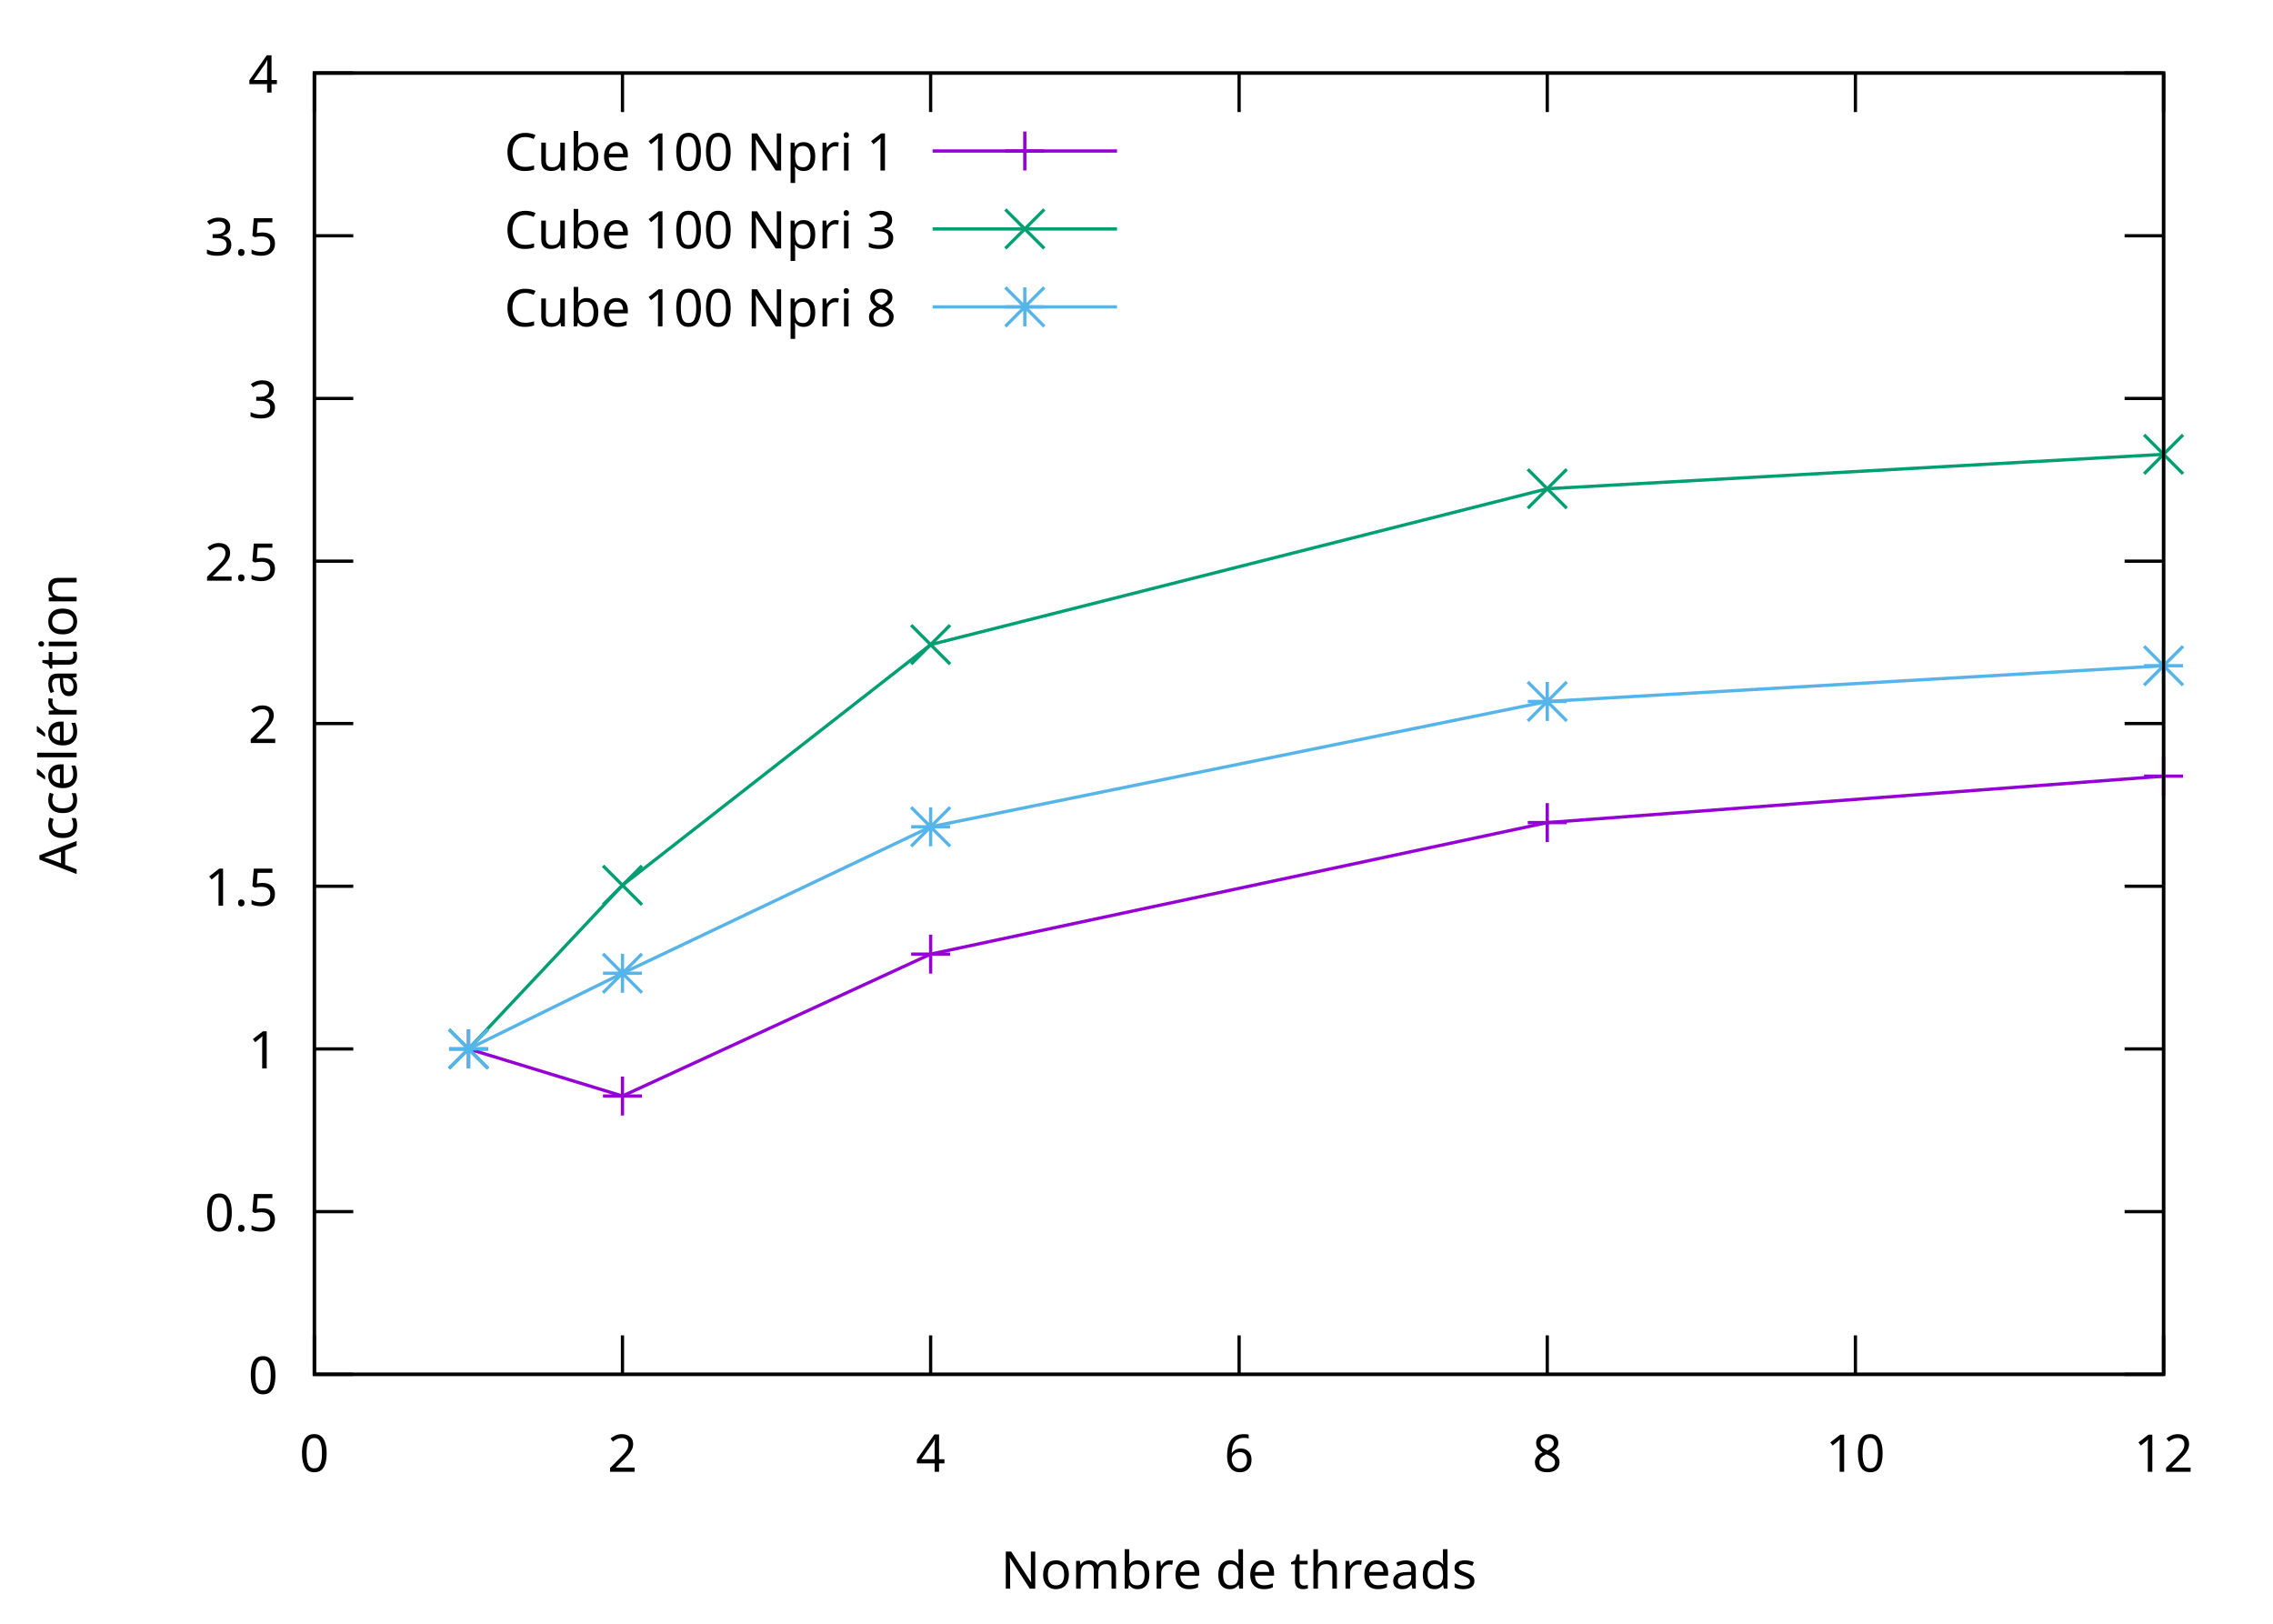
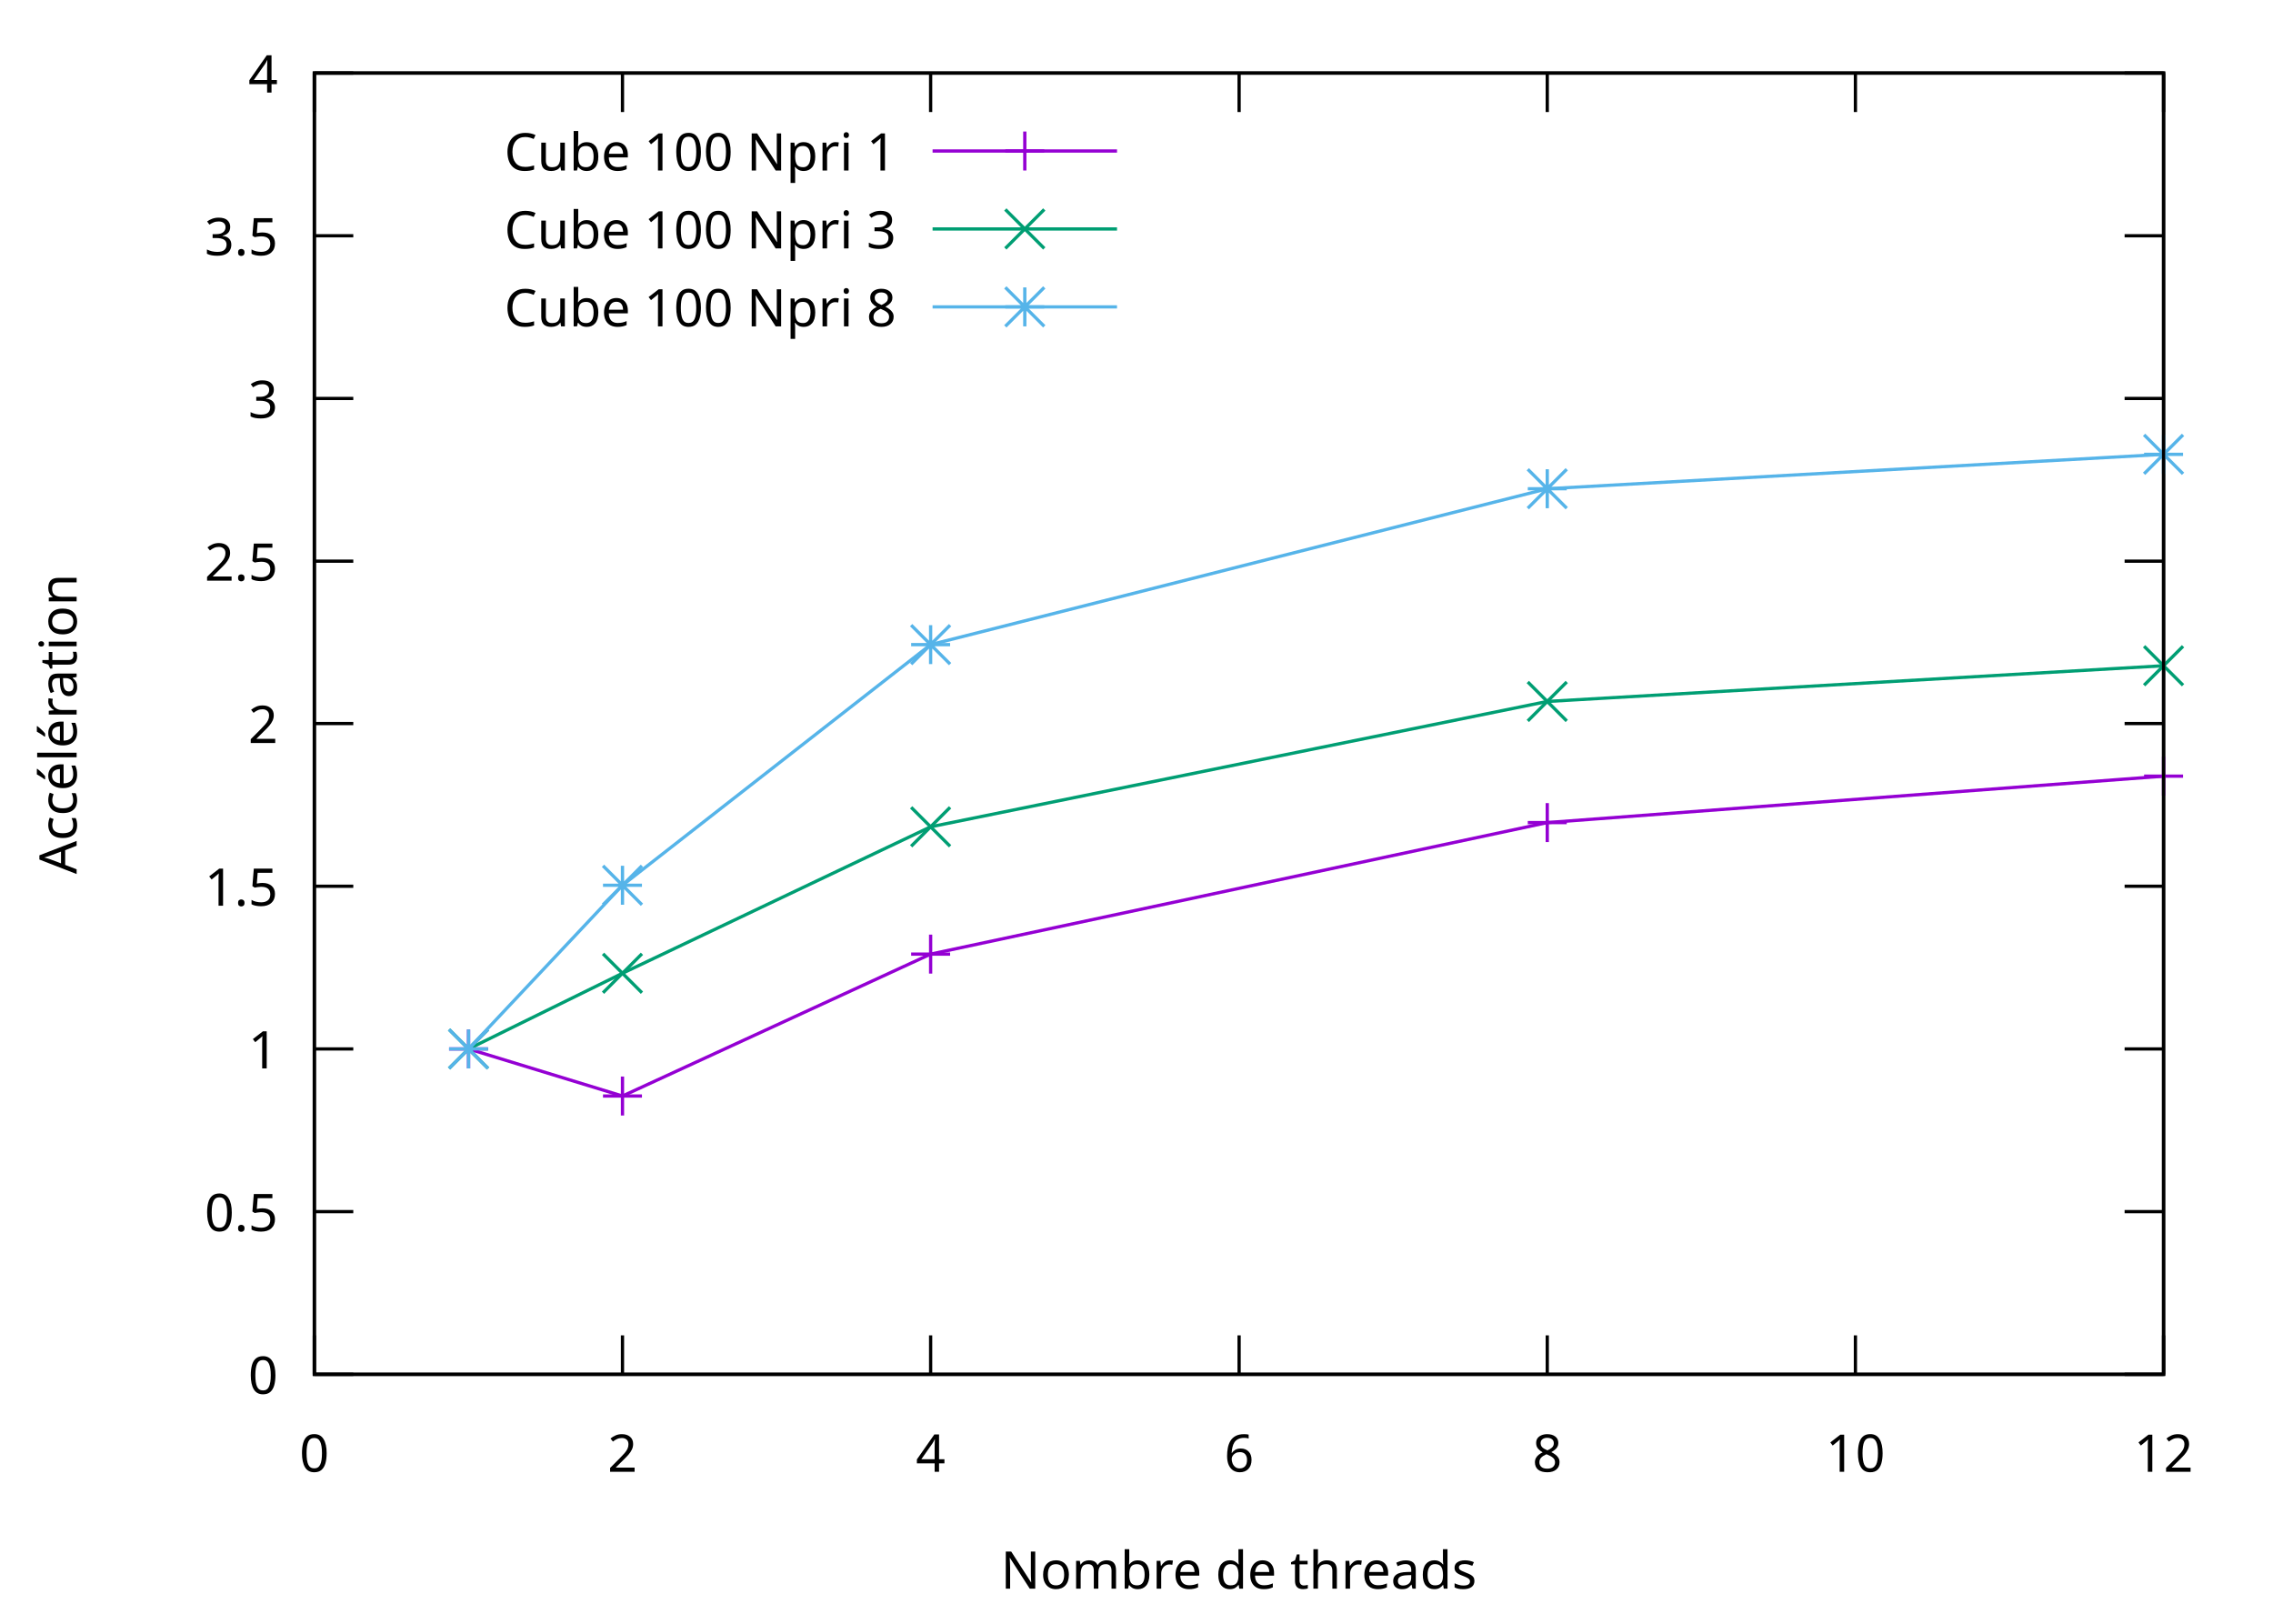
<svg xmlns="http://www.w3.org/2000/svg" xmlns:xlink="http://www.w3.org/1999/xlink" width="700" height="500" viewBox="0 0 700 500">
  <g id="gnuplot_canvas">
    <rect x="0" y="0" width="700" height="500" fill="none" />
    <defs>
      <circle id="gpDot" r="0.5" stroke-width="0.5" />
      <path id="gpPt0" stroke-width="0.167" stroke="currentColor" d="M-1,0 h2 M0,-1 v2" />
      <path id="gpPt1" stroke-width="0.167" stroke="currentColor" d="M-1,-1 L1,1 M1,-1 L-1,1" />
      <path id="gpPt2" stroke-width="0.167" stroke="currentColor" d="M-1,0 L1,0 M0,-1 L0,1 M-1,-1 L1,1 M-1,1 L1,-1" />
      <rect id="gpPt3" stroke-width="0.167" stroke="currentColor" x="-1" y="-1" width="2" height="2" />
      <rect id="gpPt4" stroke-width="0.167" stroke="currentColor" fill="currentColor" x="-1" y="-1" width="2" height="2" />
      <circle id="gpPt5" stroke-width="0.167" stroke="currentColor" cx="0" cy="0" r="1" />
      <use xlink:href="#gpPt5" id="gpPt6" fill="currentColor" stroke="none" />
      <path id="gpPt7" stroke-width="0.167" stroke="currentColor" d="M0,-1.33 L-1.33,0.67 L1.33,0.67 z" />
      <use xlink:href="#gpPt7" id="gpPt8" fill="currentColor" stroke="none" />
      <use xlink:href="#gpPt7" id="gpPt9" stroke="currentColor" transform="rotate(180)" />
      <use xlink:href="#gpPt9" id="gpPt10" fill="currentColor" stroke="none" />
      <use xlink:href="#gpPt3" id="gpPt11" stroke="currentColor" transform="rotate(45)" />
      <use xlink:href="#gpPt11" id="gpPt12" fill="currentColor" stroke="none" />
      <path id="gpPt13" stroke-width="0.167" stroke="currentColor" d="M0,1.330 L1.265,0.411 L0.782,-1.067 L-0.782,-1.076 L-1.265,0.411 z" />
      <use xlink:href="#gpPt13" id="gpPt14" fill="currentColor" stroke="none" />
      <filter id="textbox" filterUnits="objectBoundingBox" x="0" y="0" height="1" width="1">
        <feFlood flood-color="white" flood-opacity="1" result="bgnd" />
        <feComposite in="SourceGraphic" in2="bgnd" operator="atop" />
      </filter>
      <filter id="greybox" filterUnits="objectBoundingBox" x="0" y="0" height="1" width="1">
        <feFlood flood-color="lightgrey" flood-opacity="1" result="grey" />
        <feComposite in="SourceGraphic" in2="grey" operator="atop" />
      </filter>
    </defs>
    <g fill="none" color="white" stroke="currentColor" stroke-width="1.00" stroke-linecap="butt" stroke-linejoin="miter">
</g>
    <g fill="none" color="black" stroke="currentColor" stroke-width="1.00" stroke-linecap="butt" stroke-linejoin="miter">
      <path stroke="black" d="M96.8,423.2 L108.8,423.2 M666.3,423.2 L654.3,423.2  " />
      <g transform="translate(85.6,429.2)" stroke="none" fill="black" font-family="Verdana" font-size="16.00" text-anchor="end">
        <text>
          <tspan font-family="Verdana"> 0</tspan>
        </text>
      </g>
    </g>
    <g fill="none" color="black" stroke="currentColor" stroke-width="1.00" stroke-linecap="butt" stroke-linejoin="miter">
      <path stroke="black" d="M96.8,373.1 L108.8,373.1 M666.3,373.1 L654.3,373.1  " />
      <g transform="translate(85.6,379.1)" stroke="none" fill="black" font-family="Verdana" font-size="16.00" text-anchor="end">
        <text>
          <tspan font-family="Verdana"> 0.5</tspan>
        </text>
      </g>
    </g>
    <g fill="none" color="black" stroke="currentColor" stroke-width="1.00" stroke-linecap="butt" stroke-linejoin="miter">
      <path stroke="black" d="M96.8,323.0 L108.8,323.0 M666.3,323.0 L654.3,323.0  " />
      <g transform="translate(85.6,329.0)" stroke="none" fill="black" font-family="Verdana" font-size="16.00" text-anchor="end">
        <text>
          <tspan font-family="Verdana"> 1</tspan>
        </text>
      </g>
    </g>
    <g fill="none" color="black" stroke="currentColor" stroke-width="1.00" stroke-linecap="butt" stroke-linejoin="miter">
      <path stroke="black" d="M96.8,272.9 L108.8,272.9 M666.3,272.9 L654.3,272.9  " />
      <g transform="translate(85.6,278.9)" stroke="none" fill="black" font-family="Verdana" font-size="16.00" text-anchor="end">
        <text>
          <tspan font-family="Verdana"> 1.5</tspan>
        </text>
      </g>
    </g>
    <g fill="none" color="black" stroke="currentColor" stroke-width="1.00" stroke-linecap="butt" stroke-linejoin="miter">
      <path stroke="black" d="M96.8,222.8 L108.8,222.8 M666.3,222.8 L654.3,222.8  " />
      <g transform="translate(85.6,228.8)" stroke="none" fill="black" font-family="Verdana" font-size="16.00" text-anchor="end">
        <text>
          <tspan font-family="Verdana"> 2</tspan>
        </text>
      </g>
    </g>
    <g fill="none" color="black" stroke="currentColor" stroke-width="1.00" stroke-linecap="butt" stroke-linejoin="miter">
      <path stroke="black" d="M96.8,172.8 L108.8,172.8 M666.3,172.8 L654.3,172.8  " />
      <g transform="translate(85.6,178.8)" stroke="none" fill="black" font-family="Verdana" font-size="16.00" text-anchor="end">
        <text>
          <tspan font-family="Verdana"> 2.5</tspan>
        </text>
      </g>
    </g>
    <g fill="none" color="black" stroke="currentColor" stroke-width="1.00" stroke-linecap="butt" stroke-linejoin="miter">
      <path stroke="black" d="M96.8,122.7 L108.8,122.7 M666.3,122.7 L654.3,122.7  " />
      <g transform="translate(85.6,128.7)" stroke="none" fill="black" font-family="Verdana" font-size="16.00" text-anchor="end">
        <text>
          <tspan font-family="Verdana"> 3</tspan>
        </text>
      </g>
    </g>
    <g fill="none" color="black" stroke="currentColor" stroke-width="1.00" stroke-linecap="butt" stroke-linejoin="miter">
      <path stroke="black" d="M96.8,72.6 L108.8,72.6 M666.3,72.6 L654.3,72.6  " />
      <g transform="translate(85.6,78.6)" stroke="none" fill="black" font-family="Verdana" font-size="16.00" text-anchor="end">
        <text>
          <tspan font-family="Verdana"> 3.5</tspan>
        </text>
      </g>
    </g>
    <g fill="none" color="black" stroke="currentColor" stroke-width="1.00" stroke-linecap="butt" stroke-linejoin="miter">
      <path stroke="black" d="M96.8,22.5 L108.8,22.5 M666.3,22.5 L654.3,22.5  " />
      <g transform="translate(85.6,28.5)" stroke="none" fill="black" font-family="Verdana" font-size="16.00" text-anchor="end">
        <text>
          <tspan font-family="Verdana"> 4</tspan>
        </text>
      </g>
    </g>
    <g fill="none" color="black" stroke="currentColor" stroke-width="1.00" stroke-linecap="butt" stroke-linejoin="miter">
      <path stroke="black" d="M96.8,423.2 L96.8,411.2 M96.8,22.5 L96.8,34.5  " />
      <g transform="translate(96.8,453.2)" stroke="none" fill="black" font-family="Verdana" font-size="16.00" text-anchor="middle">
        <text>
          <tspan font-family="Verdana"> 0</tspan>
        </text>
      </g>
    </g>
    <g fill="none" color="black" stroke="currentColor" stroke-width="1.00" stroke-linecap="butt" stroke-linejoin="miter">
      <path stroke="black" d="M191.7,423.2 L191.7,411.2 M191.7,22.5 L191.7,34.5  " />
      <g transform="translate(191.7,453.2)" stroke="none" fill="black" font-family="Verdana" font-size="16.00" text-anchor="middle">
        <text>
          <tspan font-family="Verdana"> 2</tspan>
        </text>
      </g>
    </g>
    <g fill="none" color="black" stroke="currentColor" stroke-width="1.00" stroke-linecap="butt" stroke-linejoin="miter">
      <path stroke="black" d="M286.6,423.2 L286.6,411.2 M286.6,22.5 L286.6,34.5  " />
      <g transform="translate(286.6,453.2)" stroke="none" fill="black" font-family="Verdana" font-size="16.00" text-anchor="middle">
        <text>
          <tspan font-family="Verdana"> 4</tspan>
        </text>
      </g>
    </g>
    <g fill="none" color="black" stroke="currentColor" stroke-width="1.00" stroke-linecap="butt" stroke-linejoin="miter">
      <path stroke="black" d="M381.6,423.2 L381.6,411.2 M381.6,22.5 L381.6,34.5  " />
      <g transform="translate(381.6,453.2)" stroke="none" fill="black" font-family="Verdana" font-size="16.00" text-anchor="middle">
        <text>
          <tspan font-family="Verdana"> 6</tspan>
        </text>
      </g>
    </g>
    <g fill="none" color="black" stroke="currentColor" stroke-width="1.00" stroke-linecap="butt" stroke-linejoin="miter">
      <path stroke="black" d="M476.5,423.2 L476.5,411.2 M476.5,22.5 L476.5,34.5  " />
      <g transform="translate(476.5,453.2)" stroke="none" fill="black" font-family="Verdana" font-size="16.00" text-anchor="middle">
        <text>
          <tspan font-family="Verdana"> 8</tspan>
        </text>
      </g>
    </g>
    <g fill="none" color="black" stroke="currentColor" stroke-width="1.00" stroke-linecap="butt" stroke-linejoin="miter">
      <path stroke="black" d="M571.4,423.2 L571.4,411.2 M571.4,22.5 L571.4,34.5  " />
      <g transform="translate(571.4,453.2)" stroke="none" fill="black" font-family="Verdana" font-size="16.00" text-anchor="middle">
        <text>
          <tspan font-family="Verdana"> 10</tspan>
        </text>
      </g>
    </g>
    <g fill="none" color="black" stroke="currentColor" stroke-width="1.00" stroke-linecap="butt" stroke-linejoin="miter">
      <path stroke="black" d="M666.3,423.2 L666.3,411.2 M666.3,22.5 L666.3,34.5  " />
      <g transform="translate(666.3,453.2)" stroke="none" fill="black" font-family="Verdana" font-size="16.00" text-anchor="middle">
        <text>
          <tspan font-family="Verdana"> 12</tspan>
        </text>
      </g>
    </g>
    <g fill="none" color="black" stroke="currentColor" stroke-width="1.00" stroke-linecap="butt" stroke-linejoin="miter">
</g>
    <g fill="none" color="black" stroke="currentColor" stroke-width="1.00" stroke-linecap="butt" stroke-linejoin="miter">
      <path stroke="black" d="M96.8,22.5 L96.8,423.2 L666.3,423.2 L666.3,22.5 L96.8,22.5 Z  " />
    </g>
    <g fill="none" color="black" stroke="currentColor" stroke-width="1.00" stroke-linecap="butt" stroke-linejoin="miter">
      <g transform="translate(23.6,222.9) rotate(270)" stroke="none" fill="black" font-family="Verdana" font-size="16.00" text-anchor="middle">
        <text>
          <tspan font-family="Verdana">Accélération</tspan>
        </text>
      </g>
    </g>
    <g fill="none" color="black" stroke="currentColor" stroke-width="1.00" stroke-linecap="butt" stroke-linejoin="miter">
      <g transform="translate(381.5,489.2)" stroke="none" fill="black" font-family="Verdana" font-size="16.00" text-anchor="middle">
        <text>
          <tspan font-family="Verdana">Nombre de threads</tspan>
        </text>
      </g>
    </g>
    <g fill="none" color="black" stroke="currentColor" stroke-width="1.00" stroke-linecap="butt" stroke-linejoin="miter">
</g>
    <g id="gnuplot_plot_1">
      <g fill="none" color="black" stroke="currentColor" stroke-width="1.00" stroke-linecap="butt" stroke-linejoin="miter">
        <g transform="translate(276.0,52.5)" stroke="none" fill="black" font-family="Verdana" font-size="16.00" text-anchor="end">
          <text>
            <tspan font-family="Verdana">Cube 100 Npri 1</tspan>
          </text>
        </g>
      </g>
      <g fill="none" color="black" stroke="currentColor" stroke-width="1.00" stroke-linecap="butt" stroke-linejoin="miter">
        <path stroke="rgb(148,   0, 211)" d="M287.2,46.5 L344.0,46.5 M144.3,323.0 L191.7,337.5 L286.6,293.8 L476.5,253.3 L666.3,239.0  " />
        <use xlink:href="#gpPt0" transform="translate(144.3,323.0) scale(6.00)" color="rgb(148,   0, 211)" />
        <use xlink:href="#gpPt0" transform="translate(191.7,337.5) scale(6.00)" color="rgb(148,   0, 211)" />
        <use xlink:href="#gpPt0" transform="translate(286.6,293.8) scale(6.00)" color="rgb(148,   0, 211)" />
        <use xlink:href="#gpPt0" transform="translate(476.5,253.3) scale(6.00)" color="rgb(148,   0, 211)" />
        <use xlink:href="#gpPt0" transform="translate(666.3,239.0) scale(6.00)" color="rgb(148,   0, 211)" />
        <use xlink:href="#gpPt0" transform="translate(315.6,46.5) scale(6.00)" color="rgb(148,   0, 211)" />
      </g>
    </g>
    <g id="gnuplot_plot_2">
      <g fill="none" color="black" stroke="currentColor" stroke-width="1.00" stroke-linecap="butt" stroke-linejoin="miter">
        <g transform="translate(276.0,76.5)" stroke="none" fill="black" font-family="Verdana" font-size="16.00" text-anchor="end">
          <text>
            <tspan font-family="Verdana">Cube 100 Npri 3</tspan>
          </text>
        </g>
      </g>
      <g fill="none" color="black" stroke="currentColor" stroke-width="1.00" stroke-linecap="butt" stroke-linejoin="miter">
-         <path stroke="rgb(  0, 158, 115)" d="M287.2,70.5 L344.0,70.5 M144.3,323.0 L191.7,272.6 L286.6,198.5 L476.5,150.5 L666.3,139.9  " />
+         <path stroke="rgb(  0, 158, 115)" d="M287.2,70.5 L344.0,70.5 M144.3,323.0 L191.7,299.7 L286.6,254.6 L476.5,216.0 L666.3,205.0  " />
        <use xlink:href="#gpPt1" transform="translate(144.3,323.0) scale(6.00)" color="rgb(  0, 158, 115)" />
-         <use xlink:href="#gpPt1" transform="translate(191.7,272.6) scale(6.00)" color="rgb(  0, 158, 115)" />
-         <use xlink:href="#gpPt1" transform="translate(286.6,198.5) scale(6.00)" color="rgb(  0, 158, 115)" />
-         <use xlink:href="#gpPt1" transform="translate(476.5,150.5) scale(6.00)" color="rgb(  0, 158, 115)" />
-         <use xlink:href="#gpPt1" transform="translate(666.3,139.9) scale(6.00)" color="rgb(  0, 158, 115)" />
+         <use xlink:href="#gpPt1" transform="translate(191.7,299.7) scale(6.00)" color="rgb(  0, 158, 115)" />
+         <use xlink:href="#gpPt1" transform="translate(286.6,254.6) scale(6.00)" color="rgb(  0, 158, 115)" />
+         <use xlink:href="#gpPt1" transform="translate(476.5,216.0) scale(6.00)" color="rgb(  0, 158, 115)" />
+         <use xlink:href="#gpPt1" transform="translate(666.3,205.0) scale(6.00)" color="rgb(  0, 158, 115)" />
        <use xlink:href="#gpPt1" transform="translate(315.6,70.5) scale(6.00)" color="rgb(  0, 158, 115)" />
      </g>
    </g>
    <g id="gnuplot_plot_3">
      <g fill="none" color="black" stroke="currentColor" stroke-width="1.00" stroke-linecap="butt" stroke-linejoin="miter">
        <g transform="translate(276.0,100.5)" stroke="none" fill="black" font-family="Verdana" font-size="16.00" text-anchor="end">
          <text>
            <tspan font-family="Verdana">Cube 100 Npri 8</tspan>
          </text>
        </g>
      </g>
      <g fill="none" color="black" stroke="currentColor" stroke-width="1.00" stroke-linecap="butt" stroke-linejoin="miter">
-         <path stroke="rgb( 86, 180, 233)" d="M287.2,94.5 L344.0,94.5 M144.3,323.0 L191.7,299.7 L286.6,254.6 L476.5,216.0 L666.3,205.0  " />
+         <path stroke="rgb( 86, 180, 233)" d="M287.2,94.5 L344.0,94.5 M144.3,323.0 L191.7,272.6 L286.6,198.5 L476.5,150.5 L666.3,139.9  " />
        <use xlink:href="#gpPt2" transform="translate(144.3,323.0) scale(6.00)" color="rgb( 86, 180, 233)" />
-         <use xlink:href="#gpPt2" transform="translate(191.7,299.7) scale(6.00)" color="rgb( 86, 180, 233)" />
-         <use xlink:href="#gpPt2" transform="translate(286.6,254.6) scale(6.00)" color="rgb( 86, 180, 233)" />
-         <use xlink:href="#gpPt2" transform="translate(476.5,216.0) scale(6.00)" color="rgb( 86, 180, 233)" />
-         <use xlink:href="#gpPt2" transform="translate(666.3,205.0) scale(6.00)" color="rgb( 86, 180, 233)" />
+         <use xlink:href="#gpPt2" transform="translate(191.7,272.6) scale(6.00)" color="rgb( 86, 180, 233)" />
+         <use xlink:href="#gpPt2" transform="translate(286.6,198.5) scale(6.00)" color="rgb( 86, 180, 233)" />
+         <use xlink:href="#gpPt2" transform="translate(476.5,150.5) scale(6.00)" color="rgb( 86, 180, 233)" />
+         <use xlink:href="#gpPt2" transform="translate(666.3,139.9) scale(6.00)" color="rgb( 86, 180, 233)" />
        <use xlink:href="#gpPt2" transform="translate(315.6,94.5) scale(6.00)" color="rgb( 86, 180, 233)" />
      </g>
    </g>
    <g fill="none" color="white" stroke="rgb( 86, 180, 233)" stroke-width="2.00" stroke-linecap="butt" stroke-linejoin="miter">
</g>
    <g fill="none" color="black" stroke="currentColor" stroke-width="2.00" stroke-linecap="butt" stroke-linejoin="miter">
</g>
    <g fill="none" color="black" stroke="black" stroke-width="1.00" stroke-linecap="butt" stroke-linejoin="miter">
</g>
    <g fill="none" color="black" stroke="currentColor" stroke-width="1.00" stroke-linecap="butt" stroke-linejoin="miter">
      <path stroke="black" d="M96.8,22.5 L96.8,423.2 L666.3,423.2 L666.3,22.5 L96.8,22.5 Z  " />
    </g>
    <g fill="none" color="black" stroke="currentColor" stroke-width="1.00" stroke-linecap="butt" stroke-linejoin="miter">
</g>
  </g>
</svg>
